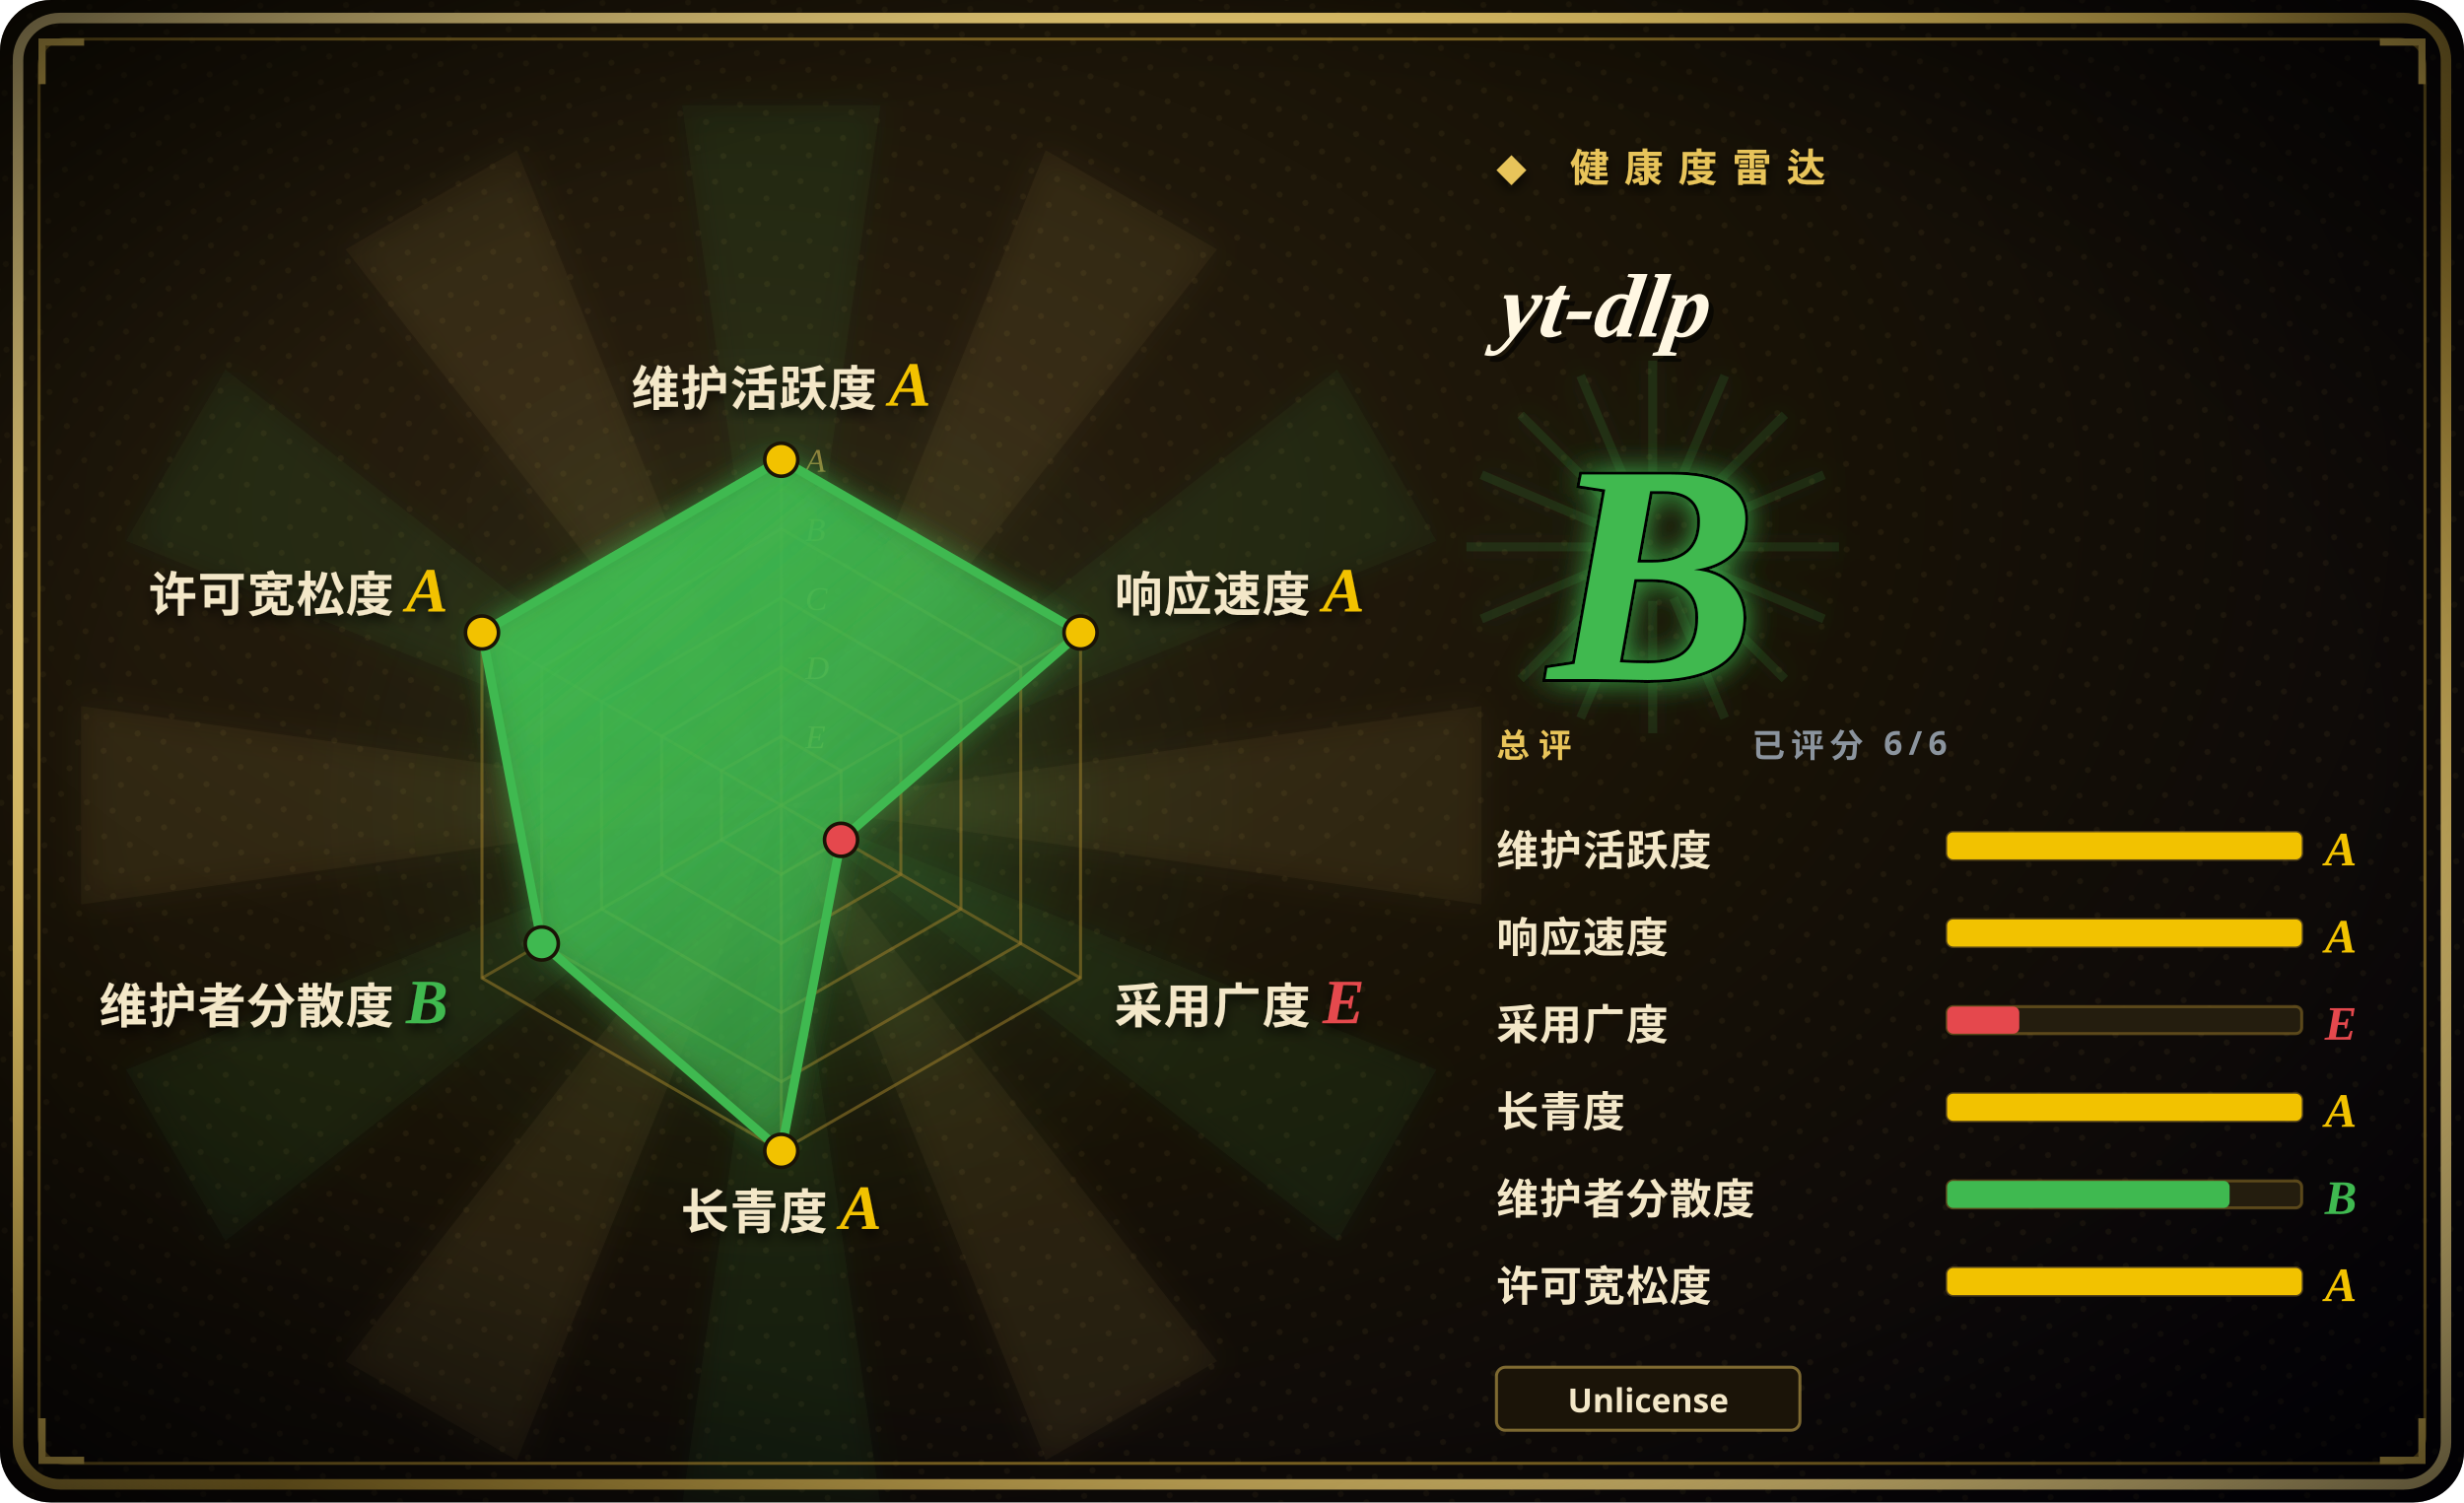
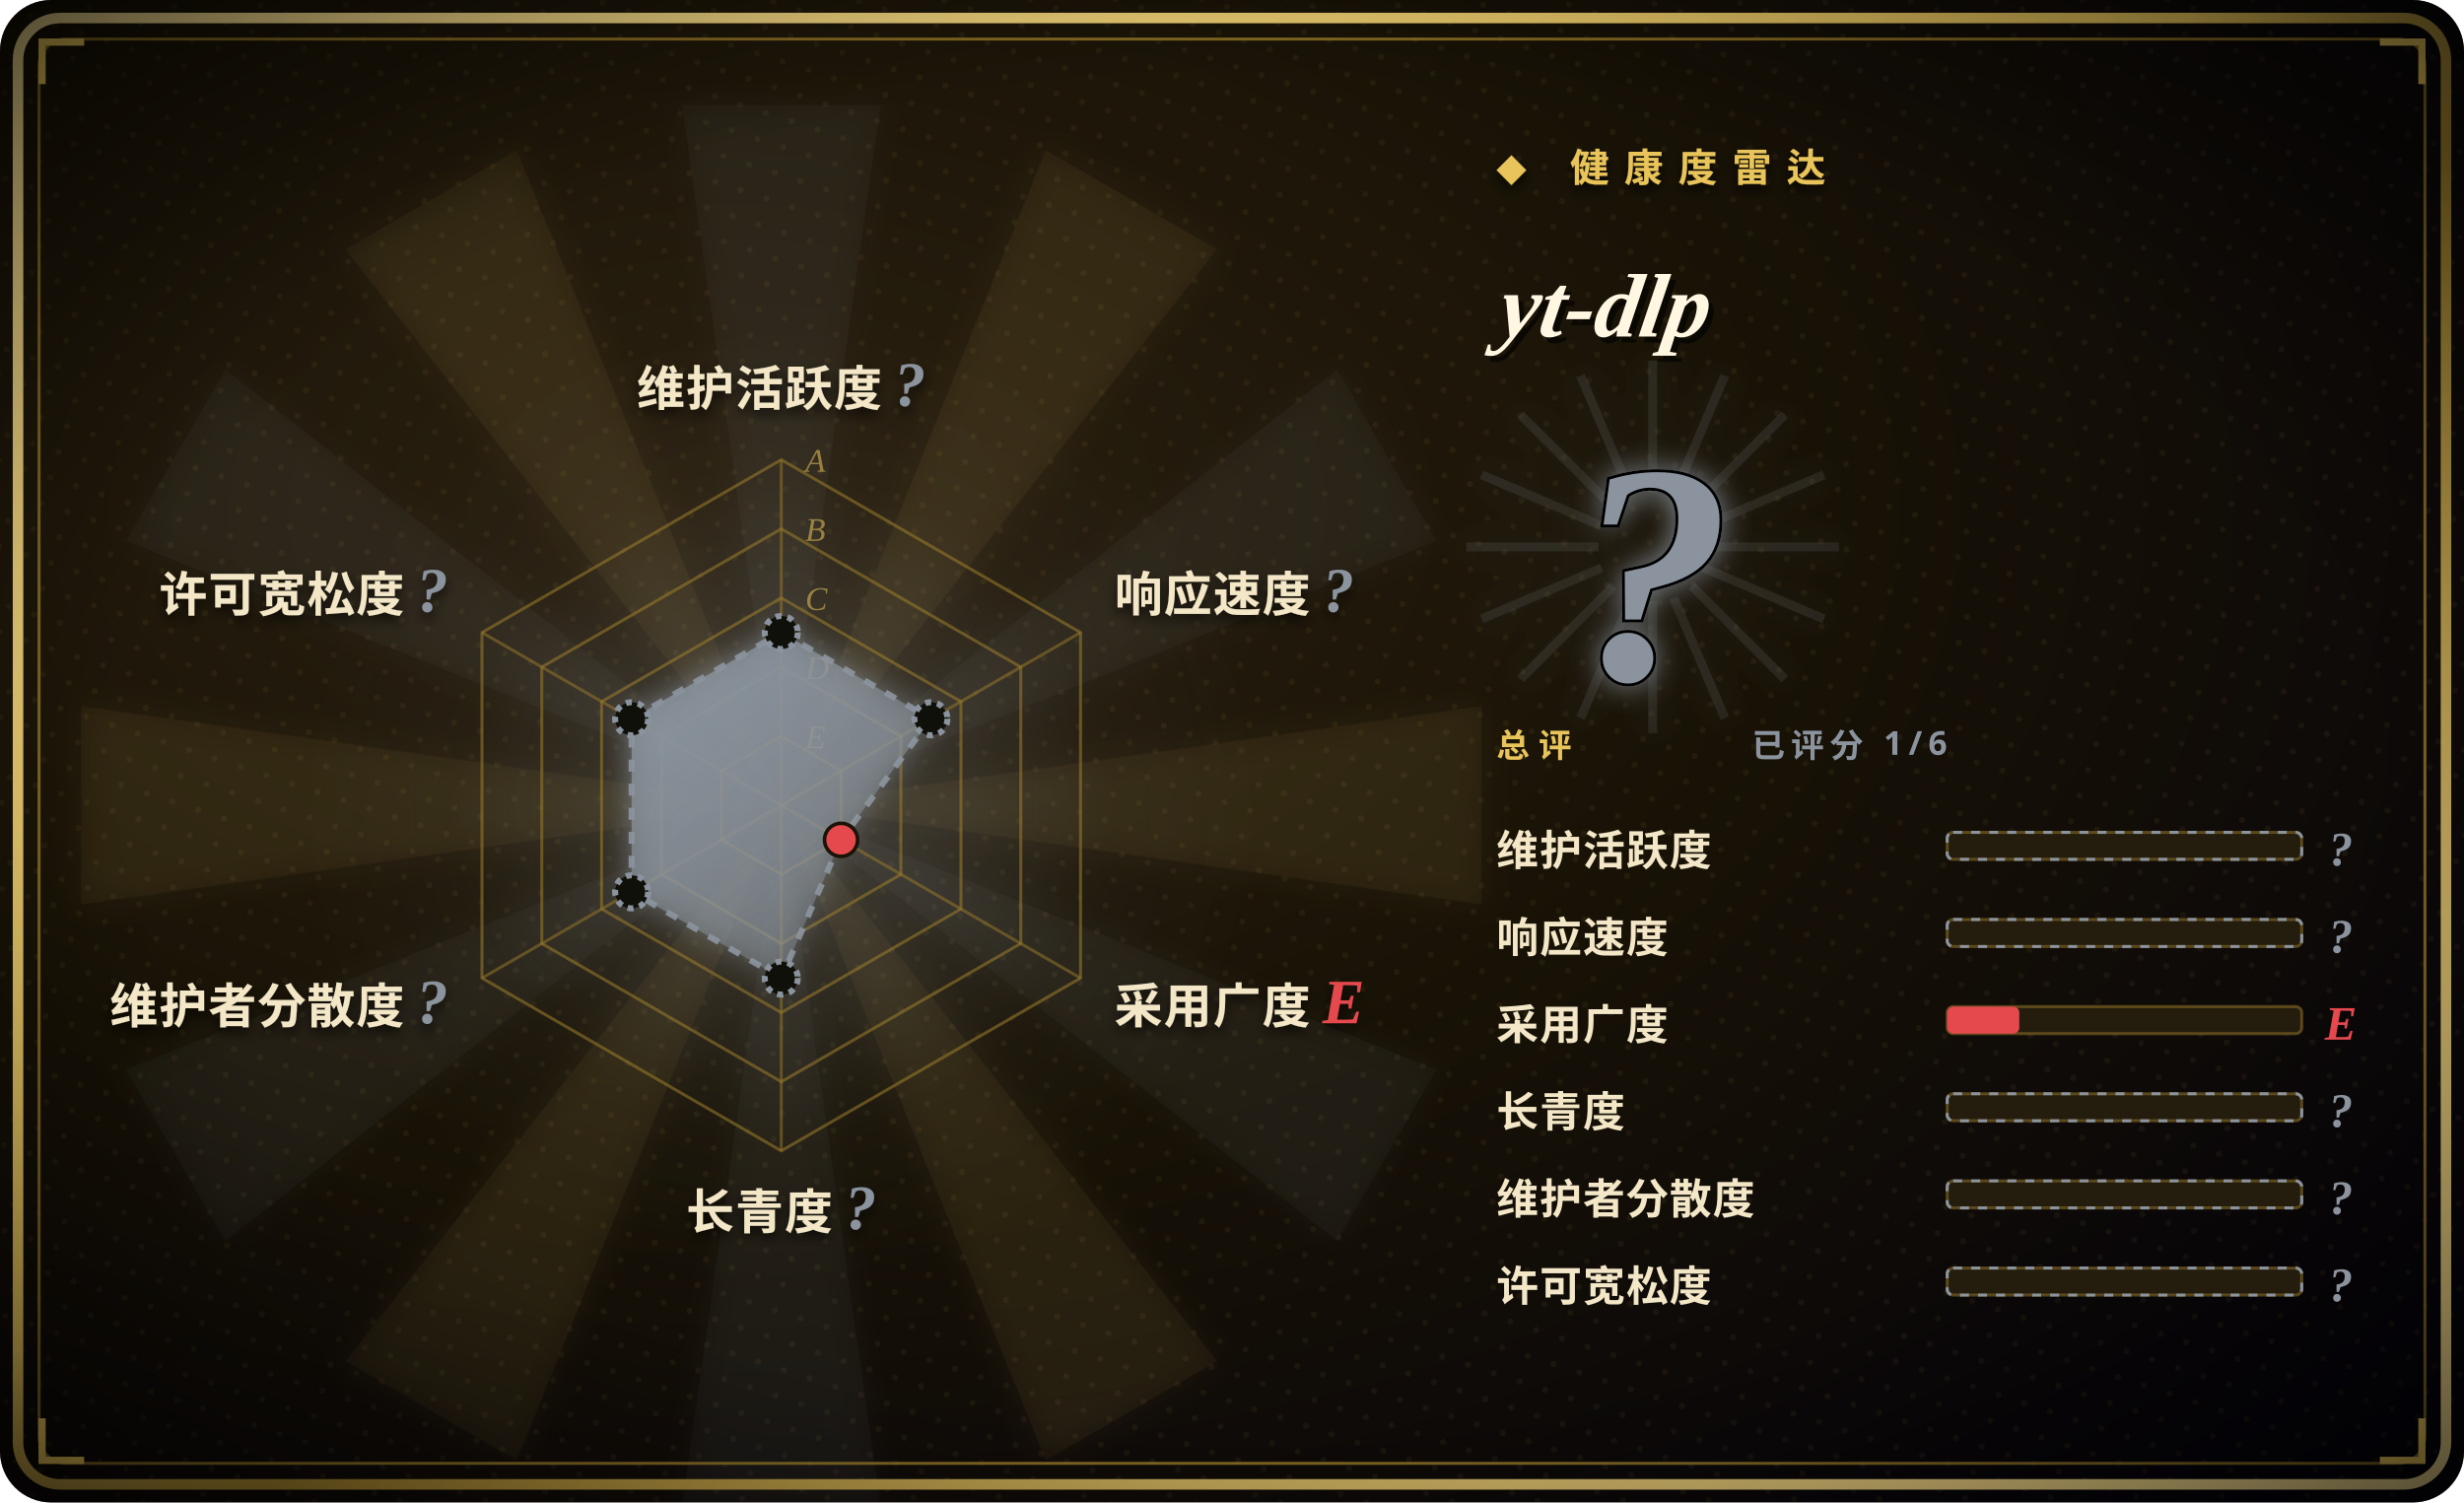
<svg xmlns="http://www.w3.org/2000/svg" width="820" height="500" viewBox="0 0 820 500">
  <defs>
    <radialGradient id="bg" cx="30%" cy="34%" r="90%">
      <stop offset="0%" stop-color="#2a2010" />
      <stop offset="48%" stop-color="#181206" />
      <stop offset="100%" stop-color="#05030a" />
    </radialGradient>
    <radialGradient id="vig" cx="50%" cy="50%" r="72%">
      <stop offset="62%" stop-color="#000000" stop-opacity="0" />
      <stop offset="100%" stop-color="#000000" stop-opacity="0.72" />
    </radialGradient>
    <linearGradient id="frame" x1="0" y1="0" x2="1" y2="1">
      <stop offset="0%" stop-color="#f6dd92" />
      <stop offset="45%" stop-color="#E8C45A" />
      <stop offset="55%" stop-color="#9c7d2a" />
      <stop offset="100%" stop-color="#f6dd92" />
    </linearGradient>
    <linearGradient id="poly" x1="0" y1="0" x2="0.7" y2="1">
-       <stop offset="0%" stop-color="#3FB950" stop-opacity="0.92" />
-       <stop offset="100%" stop-color="#3FB950" stop-opacity="0.34" />
+       <stop offset="0%" stop-color="#8B949E" stop-opacity="0.92" />
+       <stop offset="100%" stop-color="#8B949E" stop-opacity="0.34" />
    </linearGradient>
    <radialGradient id="halo" cx="50%" cy="50%" r="50%">
-       <stop offset="0%" stop-color="#3FB950" stop-opacity="0.34" />
-       <stop offset="68%" stop-color="#3FB950" stop-opacity="0.04" />
-       <stop offset="100%" stop-color="#3FB950" stop-opacity="0" />
+       <stop offset="0%" stop-color="#8B949E" stop-opacity="0.34" />
+       <stop offset="68%" stop-color="#8B949E" stop-opacity="0.04" />
+       <stop offset="100%" stop-color="#8B949E" stop-opacity="0" />
    </radialGradient>
    <filter id="glow" x="-60%" y="-60%" width="220%" height="220%">
      <feGaussianBlur stdDeviation="5" result="b" />
      <feMerge>
        <feMergeNode in="b" />
        <feMergeNode in="SourceGraphic" />
      </feMerge>
    </filter>
    <filter id="soft" x="-30%" y="-30%" width="160%" height="160%">
      <feDropShadow dx="0" dy="2" stdDeviation="2" flood-color="#000" flood-opacity="0.7" />
    </filter>
    <pattern id="halftone" width="9" height="9" patternUnits="userSpaceOnUse" patternTransform="rotate(18)">
      <circle cx="2" cy="2" r="1" fill="#E8C45A" fill-opacity="0.06" />
    </pattern>
  </defs>
  <rect width="820" height="500" rx="17" fill="url(#bg)" />
  <rect width="820" height="500" rx="17" fill="url(#halftone)" />
  <g opacity="0.5" filter="url(#glow)">
    <path d="M260,268 L493,235 L493,301 Z" fill="#E8C45A" fill-opacity="0.10" />
-     <path d="M260,268 L478,356 L445,413 Z" fill="#3FB950" fill-opacity="0.10" />
+     <path d="M260,268 L478,356 L445,413 Z" fill="#8B949E" fill-opacity="0.10" />
    <path d="M260,268 L405,453 L348,486 Z" fill="#E8C45A" fill-opacity="0.10" />
-     <path d="M260,268 L293,501 L227,501 Z" fill="#3FB950" fill-opacity="0.10" />
+     <path d="M260,268 L293,501 L227,501 Z" fill="#8B949E" fill-opacity="0.10" />
    <path d="M260,268 L172,486 L115,453 Z" fill="#E8C45A" fill-opacity="0.10" />
-     <path d="M260,268 L75,413 L42,356 Z" fill="#3FB950" fill-opacity="0.10" />
+     <path d="M260,268 L75,413 L42,356 Z" fill="#8B949E" fill-opacity="0.10" />
    <path d="M260,268 L27,301 L27,235 Z" fill="#E8C45A" fill-opacity="0.10" />
-     <path d="M260,268 L42,180 L75,123 Z" fill="#3FB950" fill-opacity="0.10" />
+     <path d="M260,268 L42,180 L75,123 Z" fill="#8B949E" fill-opacity="0.10" />
    <path d="M260,268 L115,83 L172,50 Z" fill="#E8C45A" fill-opacity="0.10" />
-     <path d="M260,268 L227,35 L293,35 Z" fill="#3FB950" fill-opacity="0.10" />
+     <path d="M260,268 L227,35 L293,35 Z" fill="#8B949E" fill-opacity="0.10" />
    <path d="M260,268 L348,50 L405,83 Z" fill="#E8C45A" fill-opacity="0.10" />
-     <path d="M260,268 L445,123 L478,180 Z" fill="#3FB950" fill-opacity="0.10" />
+     <path d="M260,268 L445,123 L478,180 Z" fill="#8B949E" fill-opacity="0.10" />
  </g>
  <circle cx="260" cy="268" r="161" fill="url(#halo)" />
  <rect x="6" y="6" width="808" height="488" rx="14" fill="none" stroke="url(#frame)" stroke-width="3.5" />
  <rect x="13" y="13" width="794" height="474" rx="9" fill="none" stroke="#9c7d2a" stroke-width="1" stroke-opacity="0.8" />
  <path d="M14,28 L14,14 L28,14" fill="none" stroke="#E8C45A" stroke-width="2.4" />
  <path d="M806,28 L806,14 L792,14" fill="none" stroke="#E8C45A" stroke-width="2.4" />
  <path d="M14,472 L14,486 L28,486" fill="none" stroke="#E8C45A" stroke-width="2.4" />
  <path d="M806,472 L806,486 L792,486" fill="none" stroke="#E8C45A" stroke-width="2.4" />
  <rect width="820" height="500" rx="17" fill="url(#vig)" />
  <polygon points="260.0,153.0 359.6,210.5 359.6,325.5 260.0,383.0 160.4,325.5 160.4,210.5" fill="none" stroke="#9c7d2a" stroke-opacity="0.55" stroke-width="1" />
  <polygon points="260.0,176.0 339.7,222.0 339.7,314.0 260.0,360.0 180.3,314.0 180.3,222.0" fill="none" stroke="#9c7d2a" stroke-opacity="0.55" stroke-width="1" />
  <polygon points="260.0,199.0 319.8,233.5 319.8,302.5 260.0,337.0 200.2,302.5 200.2,233.5" fill="none" stroke="#9c7d2a" stroke-opacity="0.55" stroke-width="1" />
  <polygon points="260.0,222.0 299.8,245.0 299.8,291.0 260.0,314.0 220.2,291.0 220.2,245.0" fill="none" stroke="#9c7d2a" stroke-opacity="0.55" stroke-width="1" />
  <polygon points="260.0,245.0 279.9,256.5 279.9,279.5 260.0,291.0 240.1,279.5 240.1,256.5" fill="none" stroke="#9c7d2a" stroke-opacity="0.55" stroke-width="1" />
  <line x1="260" y1="268" x2="260.0" y2="153.0" stroke="#9c7d2a" stroke-opacity="0.5" stroke-width="1" />
  <line x1="260" y1="268" x2="359.6" y2="210.5" stroke="#9c7d2a" stroke-opacity="0.5" stroke-width="1" />
  <line x1="260" y1="268" x2="359.6" y2="325.5" stroke="#9c7d2a" stroke-opacity="0.5" stroke-width="1" />
  <line x1="260" y1="268" x2="260.0" y2="383.0" stroke="#9c7d2a" stroke-opacity="0.5" stroke-width="1" />
  <line x1="260" y1="268" x2="160.4" y2="325.5" stroke="#9c7d2a" stroke-opacity="0.5" stroke-width="1" />
  <line x1="260" y1="268" x2="160.4" y2="210.5" stroke="#9c7d2a" stroke-opacity="0.5" stroke-width="1" />
  <text x="268" y="157.0" font-size="11" font-style="italic" fill="#E8C45A" fill-opacity="0.55" font-family="'Georgia','Times New Roman',serif">A</text>
  <text x="268" y="180.0" font-size="11" font-style="italic" fill="#E8C45A" fill-opacity="0.55" font-family="'Georgia','Times New Roman',serif">B</text>
  <text x="268" y="203.0" font-size="11" font-style="italic" fill="#E8C45A" fill-opacity="0.55" font-family="'Georgia','Times New Roman',serif">C</text>
  <text x="268" y="226.0" font-size="11" font-style="italic" fill="#E8C45A" fill-opacity="0.55" font-family="'Georgia','Times New Roman',serif">D</text>
  <text x="268" y="249.0" font-size="11" font-style="italic" fill="#E8C45A" fill-opacity="0.55" font-family="'Georgia','Times New Roman',serif">E</text>
-   <polygon points="260.0,153.0 359.6,210.5 279.9,279.5 260.0,383.0 180.3,314.0 160.4,210.5" fill="url(#poly)" filter="url(#glow)" />
-   <line x1="260.0" y1="153.0" x2="359.6" y2="210.5" stroke="#3FB950" stroke-width="3" />
-   <line x1="359.6" y1="210.5" x2="279.9" y2="279.5" stroke="#3FB950" stroke-width="3" />
-   <line x1="279.9" y1="279.5" x2="260.0" y2="383.0" stroke="#3FB950" stroke-width="3" />
-   <line x1="260.0" y1="383.0" x2="180.3" y2="314.0" stroke="#3FB950" stroke-width="3" />
-   <line x1="180.3" y1="314.0" x2="160.4" y2="210.5" stroke="#3FB950" stroke-width="3" />
-   <line x1="160.4" y1="210.5" x2="260.0" y2="153.0" stroke="#3FB950" stroke-width="3" />
-   <circle cx="260.0" cy="153.0" r="5.5" fill="#F2C200" stroke="#1a1306" stroke-width="1.2" />
-   <circle cx="359.6" cy="210.5" r="5.5" fill="#F2C200" stroke="#1a1306" stroke-width="1.2" />
+   <polygon points="260.0,210.5 309.8,239.2 279.9,279.5 260.0,325.5 210.2,296.8 210.2,239.2" fill="url(#poly)" filter="url(#glow)" />
+   <line x1="260.0" y1="210.5" x2="309.8" y2="239.2" stroke="#8B949E" stroke-width="2" stroke-dasharray="4 4" stroke-opacity="0.92" />
+   <line x1="309.8" y1="239.2" x2="279.9" y2="279.5" stroke="#8B949E" stroke-width="2" stroke-dasharray="4 4" stroke-opacity="0.92" />
+   <line x1="279.9" y1="279.5" x2="260.0" y2="325.5" stroke="#8B949E" stroke-width="2" stroke-dasharray="4 4" stroke-opacity="0.92" />
+   <line x1="260.0" y1="325.5" x2="210.2" y2="296.8" stroke="#8B949E" stroke-width="2" stroke-dasharray="4 4" stroke-opacity="0.92" />
+   <line x1="210.2" y1="296.8" x2="210.2" y2="239.2" stroke="#8B949E" stroke-width="2" stroke-dasharray="4 4" stroke-opacity="0.92" />
+   <line x1="210.2" y1="239.2" x2="260.0" y2="210.5" stroke="#8B949E" stroke-width="2" stroke-dasharray="4 4" stroke-opacity="0.92" />
+   <circle cx="260.0" cy="210.5" r="5.5" fill="#10100b" stroke="#8B949E" stroke-width="2" stroke-dasharray="2 2" />
+   <circle cx="309.8" cy="239.2" r="5.5" fill="#10100b" stroke="#8B949E" stroke-width="2" stroke-dasharray="2 2" />
  <circle cx="279.9" cy="279.5" r="5.5" fill="#E5484D" stroke="#1a1306" stroke-width="1.2" />
-   <circle cx="260.0" cy="383.0" r="5.5" fill="#F2C200" stroke="#1a1306" stroke-width="1.2" />
-   <circle cx="180.3" cy="314.0" r="5.5" fill="#3FB950" stroke="#1a1306" stroke-width="1.2" />
-   <circle cx="160.4" cy="210.5" r="5.5" fill="#F2C200" stroke="#1a1306" stroke-width="1.2" />
-   <text x="260.0" y="135.0" font-size="16" font-weight="900" fill="#f3e7c8" text-anchor="middle" font-family="'PingFang SC','Hiragino Sans GB','Heiti SC','Microsoft YaHei',sans-serif" letter-spacing="0.4" filter="url(#soft)">维护活跃度 <tspan fill="#F2C200" font-family="'Georgia','Times New Roman',serif" font-style="italic" font-size="21">A</tspan>
+   <circle cx="260.0" cy="325.5" r="5.5" fill="#10100b" stroke="#8B949E" stroke-width="2" stroke-dasharray="2 2" />
+   <circle cx="210.2" cy="296.8" r="5.5" fill="#10100b" stroke="#8B949E" stroke-width="2" stroke-dasharray="2 2" />
+   <circle cx="210.2" cy="239.2" r="5.5" fill="#10100b" stroke="#8B949E" stroke-width="2" stroke-dasharray="2 2" />
+   <text x="260.0" y="135.0" font-size="16" font-weight="900" fill="#f3e7c8" text-anchor="middle" font-family="'PingFang SC','Hiragino Sans GB','Heiti SC','Microsoft YaHei',sans-serif" letter-spacing="0.4" filter="url(#soft)">维护活跃度 <tspan fill="#8B949E" font-family="'Georgia','Times New Roman',serif" font-style="italic" font-size="21">?</tspan>
  </text>
-   <text x="370.9" y="203.5" font-size="16" font-weight="900" fill="#f3e7c8" text-anchor="start" font-family="'PingFang SC','Hiragino Sans GB','Heiti SC','Microsoft YaHei',sans-serif" letter-spacing="0.4" filter="url(#soft)">响应速度 <tspan fill="#F2C200" font-family="'Georgia','Times New Roman',serif" font-style="italic" font-size="21">A</tspan>
+   <text x="370.9" y="203.5" font-size="16" font-weight="900" fill="#f3e7c8" text-anchor="start" font-family="'PingFang SC','Hiragino Sans GB','Heiti SC','Microsoft YaHei',sans-serif" letter-spacing="0.4" filter="url(#soft)">响应速度 <tspan fill="#8B949E" font-family="'Georgia','Times New Roman',serif" font-style="italic" font-size="21">?</tspan>
  </text>
  <text x="370.9" y="340.5" font-size="16" font-weight="900" fill="#f3e7c8" text-anchor="start" font-family="'PingFang SC','Hiragino Sans GB','Heiti SC','Microsoft YaHei',sans-serif" letter-spacing="0.4" filter="url(#soft)">采用广度 <tspan fill="#E5484D" font-family="'Georgia','Times New Roman',serif" font-style="italic" font-size="21">E</tspan>
  </text>
-   <text x="260.0" y="409.0" font-size="16" font-weight="900" fill="#f3e7c8" text-anchor="middle" font-family="'PingFang SC','Hiragino Sans GB','Heiti SC','Microsoft YaHei',sans-serif" letter-spacing="0.4" filter="url(#soft)">长青度 <tspan fill="#F2C200" font-family="'Georgia','Times New Roman',serif" font-style="italic" font-size="21">A</tspan>
+   <text x="260.0" y="409.0" font-size="16" font-weight="900" fill="#f3e7c8" text-anchor="middle" font-family="'PingFang SC','Hiragino Sans GB','Heiti SC','Microsoft YaHei',sans-serif" letter-spacing="0.4" filter="url(#soft)">长青度 <tspan fill="#8B949E" font-family="'Georgia','Times New Roman',serif" font-style="italic" font-size="21">?</tspan>
  </text>
-   <text x="149.1" y="340.5" font-size="16" font-weight="900" fill="#f3e7c8" text-anchor="end" font-family="'PingFang SC','Hiragino Sans GB','Heiti SC','Microsoft YaHei',sans-serif" letter-spacing="0.4" filter="url(#soft)">维护者分散度 <tspan fill="#3FB950" font-family="'Georgia','Times New Roman',serif" font-style="italic" font-size="21">B</tspan>
+   <text x="149.1" y="340.5" font-size="16" font-weight="900" fill="#f3e7c8" text-anchor="end" font-family="'PingFang SC','Hiragino Sans GB','Heiti SC','Microsoft YaHei',sans-serif" letter-spacing="0.4" filter="url(#soft)">维护者分散度 <tspan fill="#8B949E" font-family="'Georgia','Times New Roman',serif" font-style="italic" font-size="21">?</tspan>
  </text>
-   <text x="149.1" y="203.5" font-size="16" font-weight="900" fill="#f3e7c8" text-anchor="end" font-family="'PingFang SC','Hiragino Sans GB','Heiti SC','Microsoft YaHei',sans-serif" letter-spacing="0.4" filter="url(#soft)">许可宽松度 <tspan fill="#F2C200" font-family="'Georgia','Times New Roman',serif" font-style="italic" font-size="21">A</tspan>
+   <text x="149.1" y="203.5" font-size="16" font-weight="900" fill="#f3e7c8" text-anchor="end" font-family="'PingFang SC','Hiragino Sans GB','Heiti SC','Microsoft YaHei',sans-serif" letter-spacing="0.4" filter="url(#soft)">许可宽松度 <tspan fill="#8B949E" font-family="'Georgia','Times New Roman',serif" font-style="italic" font-size="21">?</tspan>
  </text>
  <text x="498" y="60" font-size="13" letter-spacing="5" fill="#E8C45A" font-weight="900" font-family="'PingFang SC','Hiragino Sans GB','Heiti SC','Microsoft YaHei',sans-serif" filter="url(#soft)">◆ 健康度雷达</text>
  <g transform="translate(498,112) skewX(-9)">
    <text x="2" y="2" font-size="30" font-weight="900" font-style="italic" fill="#000" fill-opacity="0.6" font-family="'Georgia','Times New Roman',serif">yt-dlp</text>
    <text x="0" y="0" font-size="30" font-weight="900" font-style="italic" fill="#fff7e2" font-family="'Georgia','Times New Roman',serif">yt-dlp</text>
  </g>
  <line x1="498" y1="124" x2="648" y2="124" stroke="url(#frame)" stroke-width="2" />
  <g opacity="0.85" filter="url(#glow)">
-     <line x1="568" y1="182" x2="612" y2="182" stroke="#3FB950" stroke-opacity="0.16" stroke-width="3" />
-     <line x1="567" y1="189" x2="607" y2="206" stroke="#3FB950" stroke-opacity="0.16" stroke-width="3" />
-     <line x1="563" y1="195" x2="594" y2="226" stroke="#3FB950" stroke-opacity="0.16" stroke-width="3" />
-     <line x1="557" y1="199" x2="574" y2="239" stroke="#3FB950" stroke-opacity="0.16" stroke-width="3" />
-     <line x1="550" y1="200" x2="550" y2="244" stroke="#3FB950" stroke-opacity="0.16" stroke-width="3" />
-     <line x1="543" y1="199" x2="526" y2="239" stroke="#3FB950" stroke-opacity="0.16" stroke-width="3" />
-     <line x1="537" y1="195" x2="506" y2="226" stroke="#3FB950" stroke-opacity="0.16" stroke-width="3" />
-     <line x1="533" y1="189" x2="493" y2="206" stroke="#3FB950" stroke-opacity="0.16" stroke-width="3" />
-     <line x1="532" y1="182" x2="488" y2="182" stroke="#3FB950" stroke-opacity="0.16" stroke-width="3" />
-     <line x1="533" y1="175" x2="493" y2="158" stroke="#3FB950" stroke-opacity="0.16" stroke-width="3" />
-     <line x1="537" y1="169" x2="506" y2="138" stroke="#3FB950" stroke-opacity="0.16" stroke-width="3" />
-     <line x1="543" y1="165" x2="526" y2="125" stroke="#3FB950" stroke-opacity="0.16" stroke-width="3" />
-     <line x1="550" y1="164" x2="550" y2="120" stroke="#3FB950" stroke-opacity="0.16" stroke-width="3" />
-     <line x1="557" y1="165" x2="574" y2="125" stroke="#3FB950" stroke-opacity="0.16" stroke-width="3" />
-     <line x1="563" y1="169" x2="594" y2="138" stroke="#3FB950" stroke-opacity="0.16" stroke-width="3" />
-     <line x1="567" y1="175" x2="607" y2="158" stroke="#3FB950" stroke-opacity="0.16" stroke-width="3" />
+     <line x1="568" y1="182" x2="612" y2="182" stroke="#8B949E" stroke-opacity="0.16" stroke-width="3" />
+     <line x1="567" y1="189" x2="607" y2="206" stroke="#8B949E" stroke-opacity="0.16" stroke-width="3" />
+     <line x1="563" y1="195" x2="594" y2="226" stroke="#8B949E" stroke-opacity="0.16" stroke-width="3" />
+     <line x1="557" y1="199" x2="574" y2="239" stroke="#8B949E" stroke-opacity="0.16" stroke-width="3" />
+     <line x1="550" y1="200" x2="550" y2="244" stroke="#8B949E" stroke-opacity="0.16" stroke-width="3" />
+     <line x1="543" y1="199" x2="526" y2="239" stroke="#8B949E" stroke-opacity="0.16" stroke-width="3" />
+     <line x1="537" y1="195" x2="506" y2="226" stroke="#8B949E" stroke-opacity="0.16" stroke-width="3" />
+     <line x1="533" y1="189" x2="493" y2="206" stroke="#8B949E" stroke-opacity="0.16" stroke-width="3" />
+     <line x1="532" y1="182" x2="488" y2="182" stroke="#8B949E" stroke-opacity="0.16" stroke-width="3" />
+     <line x1="533" y1="175" x2="493" y2="158" stroke="#8B949E" stroke-opacity="0.16" stroke-width="3" />
+     <line x1="537" y1="169" x2="506" y2="138" stroke="#8B949E" stroke-opacity="0.16" stroke-width="3" />
+     <line x1="543" y1="165" x2="526" y2="125" stroke="#8B949E" stroke-opacity="0.16" stroke-width="3" />
+     <line x1="550" y1="164" x2="550" y2="120" stroke="#8B949E" stroke-opacity="0.16" stroke-width="3" />
+     <line x1="557" y1="165" x2="574" y2="125" stroke="#8B949E" stroke-opacity="0.16" stroke-width="3" />
+     <line x1="563" y1="169" x2="594" y2="138" stroke="#8B949E" stroke-opacity="0.16" stroke-width="3" />
+     <line x1="567" y1="175" x2="607" y2="158" stroke="#8B949E" stroke-opacity="0.16" stroke-width="3" />
  </g>
-   <text x="550" y="226" font-size="104" font-weight="900" font-style="italic" text-anchor="middle" fill="#3FB950" stroke="#000" stroke-width="2" paint-order="stroke" font-family="'Georgia','Times New Roman',serif" filter="url(#glow)">B</text>
+   <text x="550" y="226" font-size="104" font-weight="900" font-style="italic" text-anchor="middle" fill="#8B949E" stroke="#000" stroke-width="2" paint-order="stroke" font-family="'Georgia','Times New Roman',serif" filter="url(#glow)">?</text>
  <text x="498" y="252" font-size="11" letter-spacing="3" fill="#E8C45A" font-family="'PingFang SC','Hiragino Sans GB','Heiti SC','Microsoft YaHei',sans-serif" font-weight="900">总评</text>
-   <text x="648" y="252" font-size="11" letter-spacing="2" fill="#8B949E" font-family="'PingFang SC','Hiragino Sans GB','Heiti SC','Microsoft YaHei',sans-serif" font-weight="900" text-anchor="end">已评分 6/6</text>
+   <text x="648" y="252" font-size="11" letter-spacing="2" fill="#8B949E" font-family="'PingFang SC','Hiragino Sans GB','Heiti SC','Microsoft YaHei',sans-serif" font-weight="900" text-anchor="end">已评分 1/6</text>
  <text x="498" y="288" font-size="14" font-weight="900" fill="#f3e7c8" font-family="'PingFang SC','Hiragino Sans GB','Heiti SC','Microsoft YaHei',sans-serif" letter-spacing="0.4">维护活跃度</text>
  <rect x="648" y="277" width="118" height="9" rx="2" fill="#241d0e" stroke="#9c7d2a" stroke-opacity="0.5" />
-   <rect x="648" y="277" width="118" height="9" rx="2" fill="#F2C200" />
-   <text x="779" y="288" font-size="16" font-weight="900" font-style="italic" fill="#F2C200" font-family="'Georgia','Times New Roman',serif" text-anchor="middle">A</text>
+   <rect x="648" y="277" width="118" height="9" rx="2" fill="none" stroke="#8B949E" stroke-dasharray="3 3" />
+   <text x="779" y="288" font-size="16" font-weight="900" font-style="italic" fill="#8B949E" font-family="'Georgia','Times New Roman',serif" text-anchor="middle">?</text>
  <text x="498" y="317" font-size="14" font-weight="900" fill="#f3e7c8" font-family="'PingFang SC','Hiragino Sans GB','Heiti SC','Microsoft YaHei',sans-serif" letter-spacing="0.4">响应速度</text>
  <rect x="648" y="306" width="118" height="9" rx="2" fill="#241d0e" stroke="#9c7d2a" stroke-opacity="0.5" />
-   <rect x="648" y="306" width="118" height="9" rx="2" fill="#F2C200" />
-   <text x="779" y="317" font-size="16" font-weight="900" font-style="italic" fill="#F2C200" font-family="'Georgia','Times New Roman',serif" text-anchor="middle">A</text>
+   <rect x="648" y="306" width="118" height="9" rx="2" fill="none" stroke="#8B949E" stroke-dasharray="3 3" />
+   <text x="779" y="317" font-size="16" font-weight="900" font-style="italic" fill="#8B949E" font-family="'Georgia','Times New Roman',serif" text-anchor="middle">?</text>
  <text x="498" y="346" font-size="14" font-weight="900" fill="#f3e7c8" font-family="'PingFang SC','Hiragino Sans GB','Heiti SC','Microsoft YaHei',sans-serif" letter-spacing="0.4">采用广度</text>
  <rect x="648" y="335" width="118" height="9" rx="2" fill="#241d0e" stroke="#9c7d2a" stroke-opacity="0.5" />
  <rect x="648" y="335" width="24" height="9" rx="2" fill="#E5484D" />
  <text x="779" y="346" font-size="16" font-weight="900" font-style="italic" fill="#E5484D" font-family="'Georgia','Times New Roman',serif" text-anchor="middle">E</text>
  <text x="498" y="375" font-size="14" font-weight="900" fill="#f3e7c8" font-family="'PingFang SC','Hiragino Sans GB','Heiti SC','Microsoft YaHei',sans-serif" letter-spacing="0.4">长青度</text>
  <rect x="648" y="364" width="118" height="9" rx="2" fill="#241d0e" stroke="#9c7d2a" stroke-opacity="0.5" />
-   <rect x="648" y="364" width="118" height="9" rx="2" fill="#F2C200" />
-   <text x="779" y="375" font-size="16" font-weight="900" font-style="italic" fill="#F2C200" font-family="'Georgia','Times New Roman',serif" text-anchor="middle">A</text>
+   <rect x="648" y="364" width="118" height="9" rx="2" fill="none" stroke="#8B949E" stroke-dasharray="3 3" />
+   <text x="779" y="375" font-size="16" font-weight="900" font-style="italic" fill="#8B949E" font-family="'Georgia','Times New Roman',serif" text-anchor="middle">?</text>
  <text x="498" y="404" font-size="14" font-weight="900" fill="#f3e7c8" font-family="'PingFang SC','Hiragino Sans GB','Heiti SC','Microsoft YaHei',sans-serif" letter-spacing="0.4">维护者分散度</text>
  <rect x="648" y="393" width="118" height="9" rx="2" fill="#241d0e" stroke="#9c7d2a" stroke-opacity="0.5" />
-   <rect x="648" y="393" width="94" height="9" rx="2" fill="#3FB950" />
-   <text x="779" y="404" font-size="16" font-weight="900" font-style="italic" fill="#3FB950" font-family="'Georgia','Times New Roman',serif" text-anchor="middle">B</text>
+   <rect x="648" y="393" width="118" height="9" rx="2" fill="none" stroke="#8B949E" stroke-dasharray="3 3" />
+   <text x="779" y="404" font-size="16" font-weight="900" font-style="italic" fill="#8B949E" font-family="'Georgia','Times New Roman',serif" text-anchor="middle">?</text>
  <text x="498" y="433" font-size="14" font-weight="900" fill="#f3e7c8" font-family="'PingFang SC','Hiragino Sans GB','Heiti SC','Microsoft YaHei',sans-serif" letter-spacing="0.4">许可宽松度</text>
  <rect x="648" y="422" width="118" height="9" rx="2" fill="#241d0e" stroke="#9c7d2a" stroke-opacity="0.5" />
-   <rect x="648" y="422" width="118" height="9" rx="2" fill="#F2C200" />
-   <text x="779" y="433" font-size="16" font-weight="900" font-style="italic" fill="#F2C200" font-family="'Georgia','Times New Roman',serif" text-anchor="middle">A</text>
-   <rect x="498" y="455" width="101" height="21" rx="3" fill="#1b1408" stroke="#E8C45A" stroke-opacity="0.5" />
-   <text x="548.5" y="470" font-size="11" font-weight="700" fill="#f3e7c8" text-anchor="middle" font-family="'PingFang SC','Hiragino Sans GB','Heiti SC','Microsoft YaHei',sans-serif">Unlicense</text>
+   <rect x="648" y="422" width="118" height="9" rx="2" fill="none" stroke="#8B949E" stroke-dasharray="3 3" />
+   <text x="779" y="433" font-size="16" font-weight="900" font-style="italic" fill="#8B949E" font-family="'Georgia','Times New Roman',serif" text-anchor="middle">?</text>
</svg>
